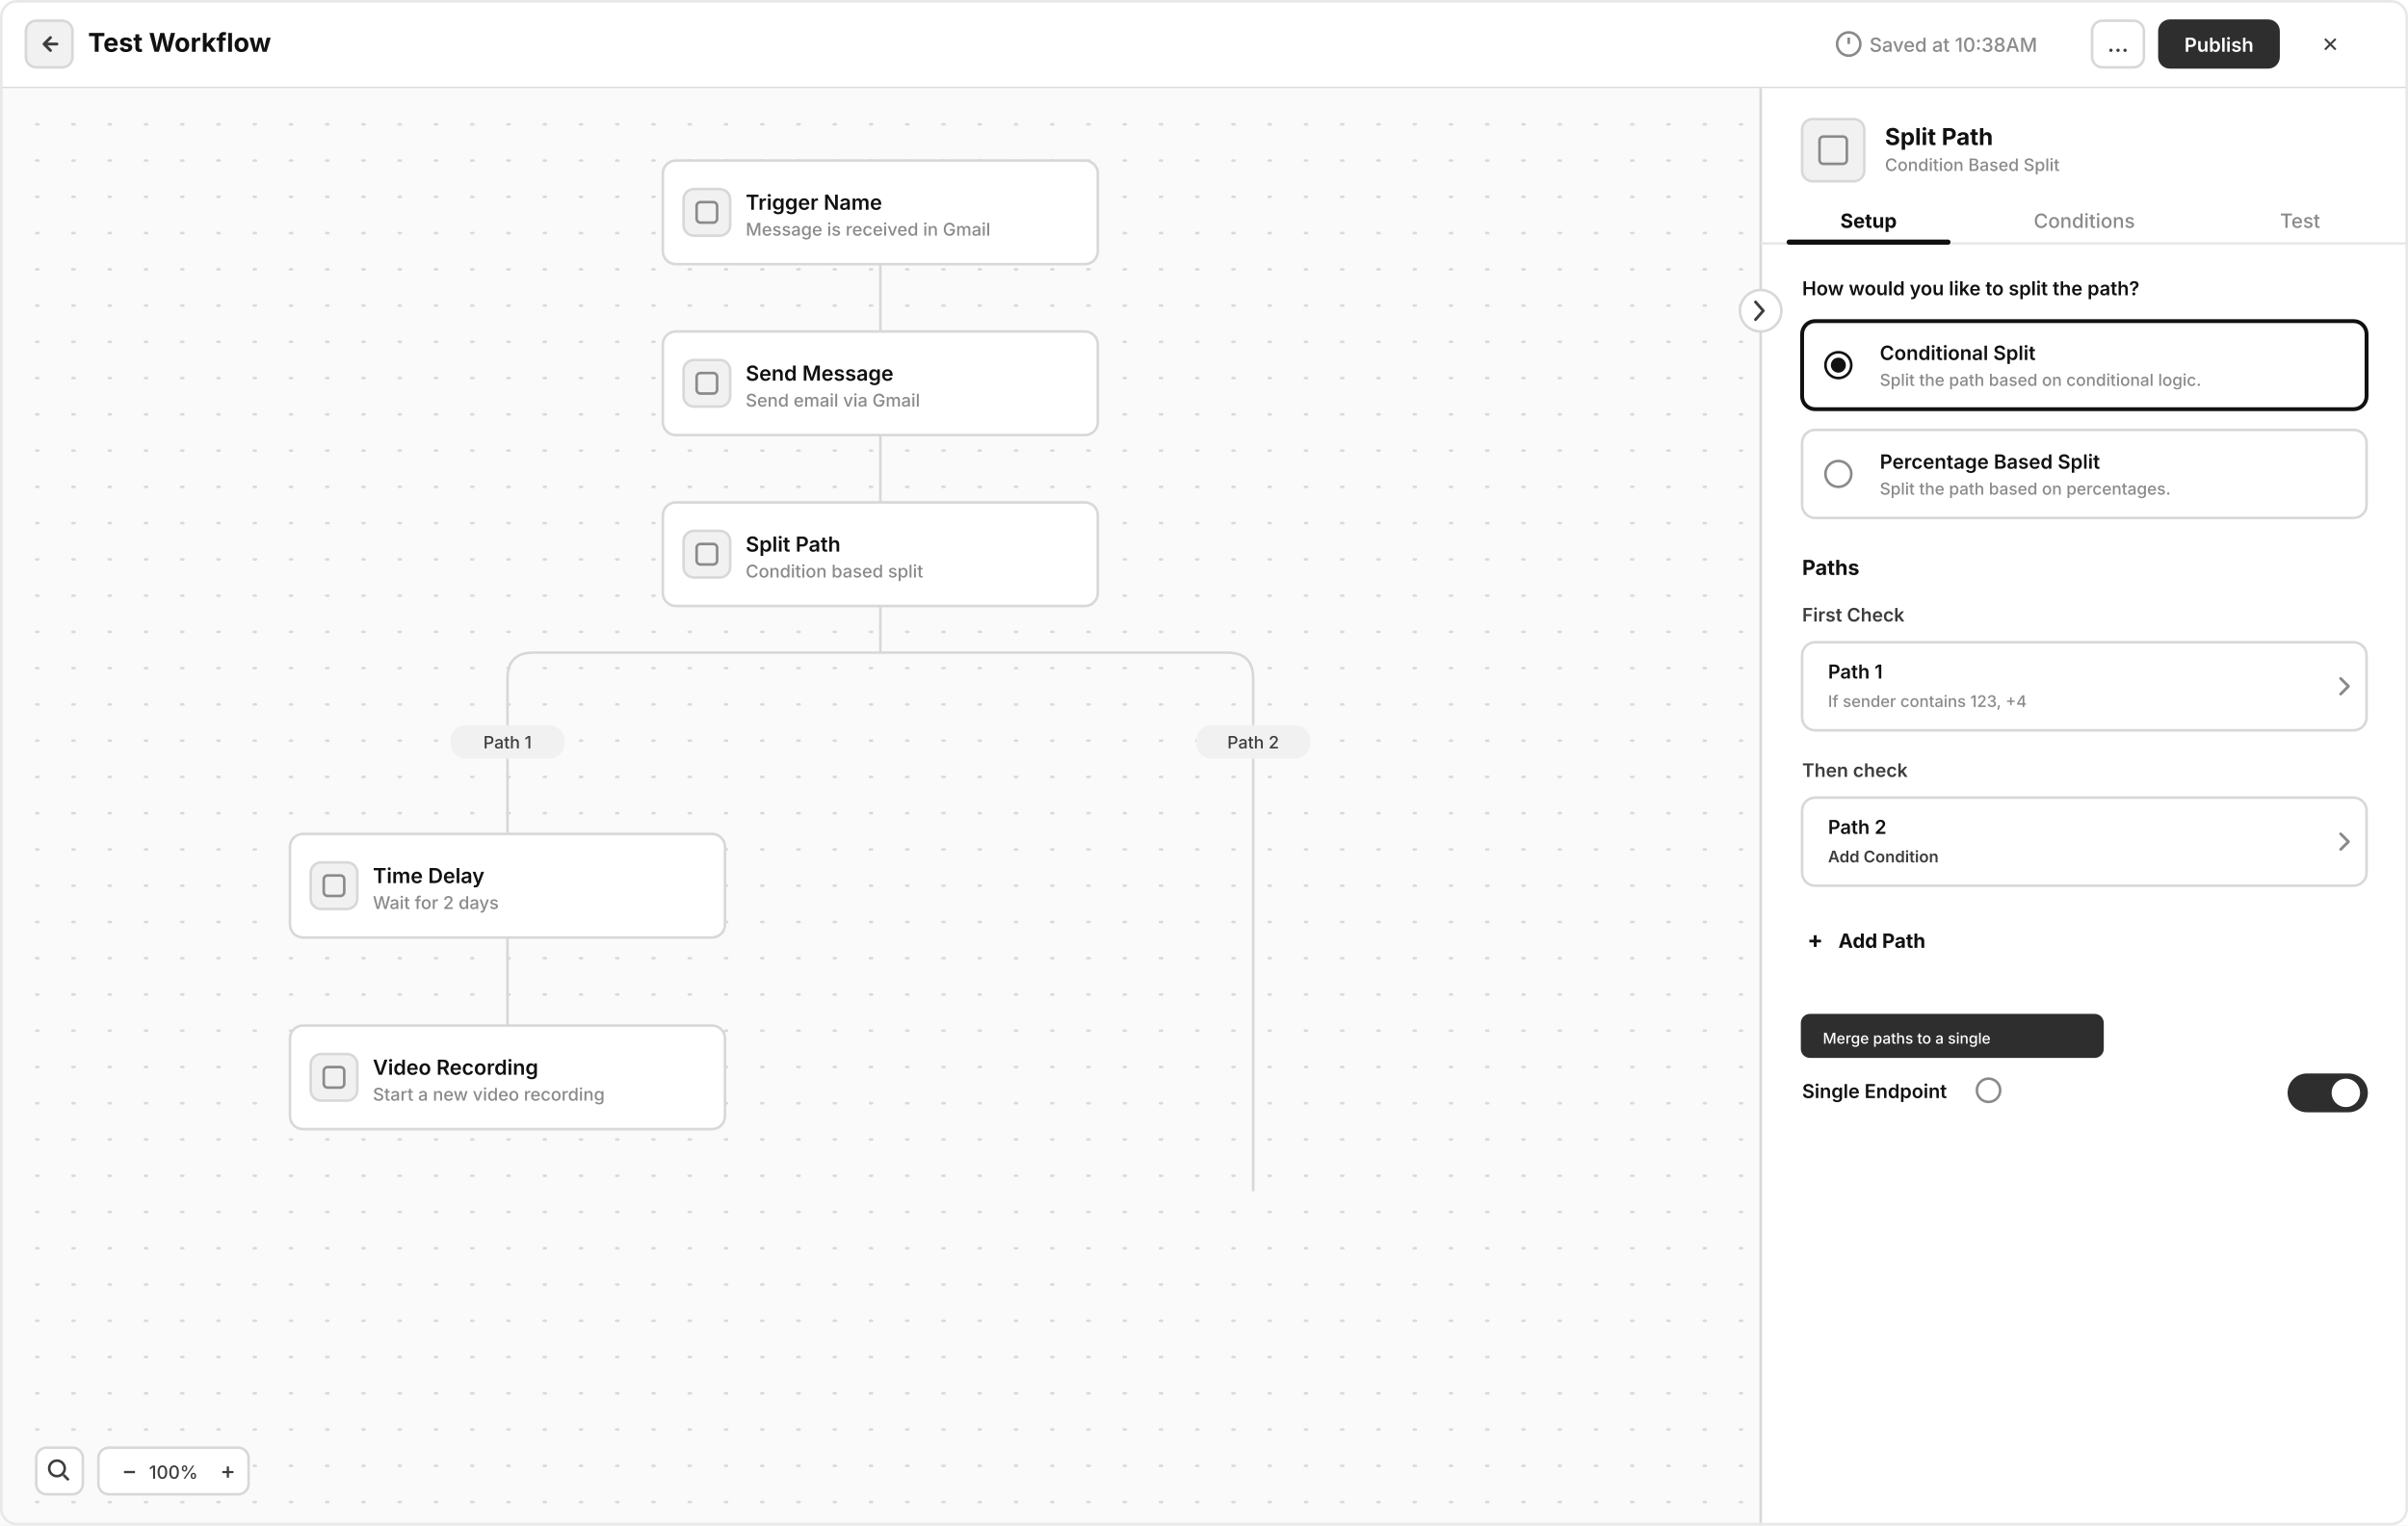
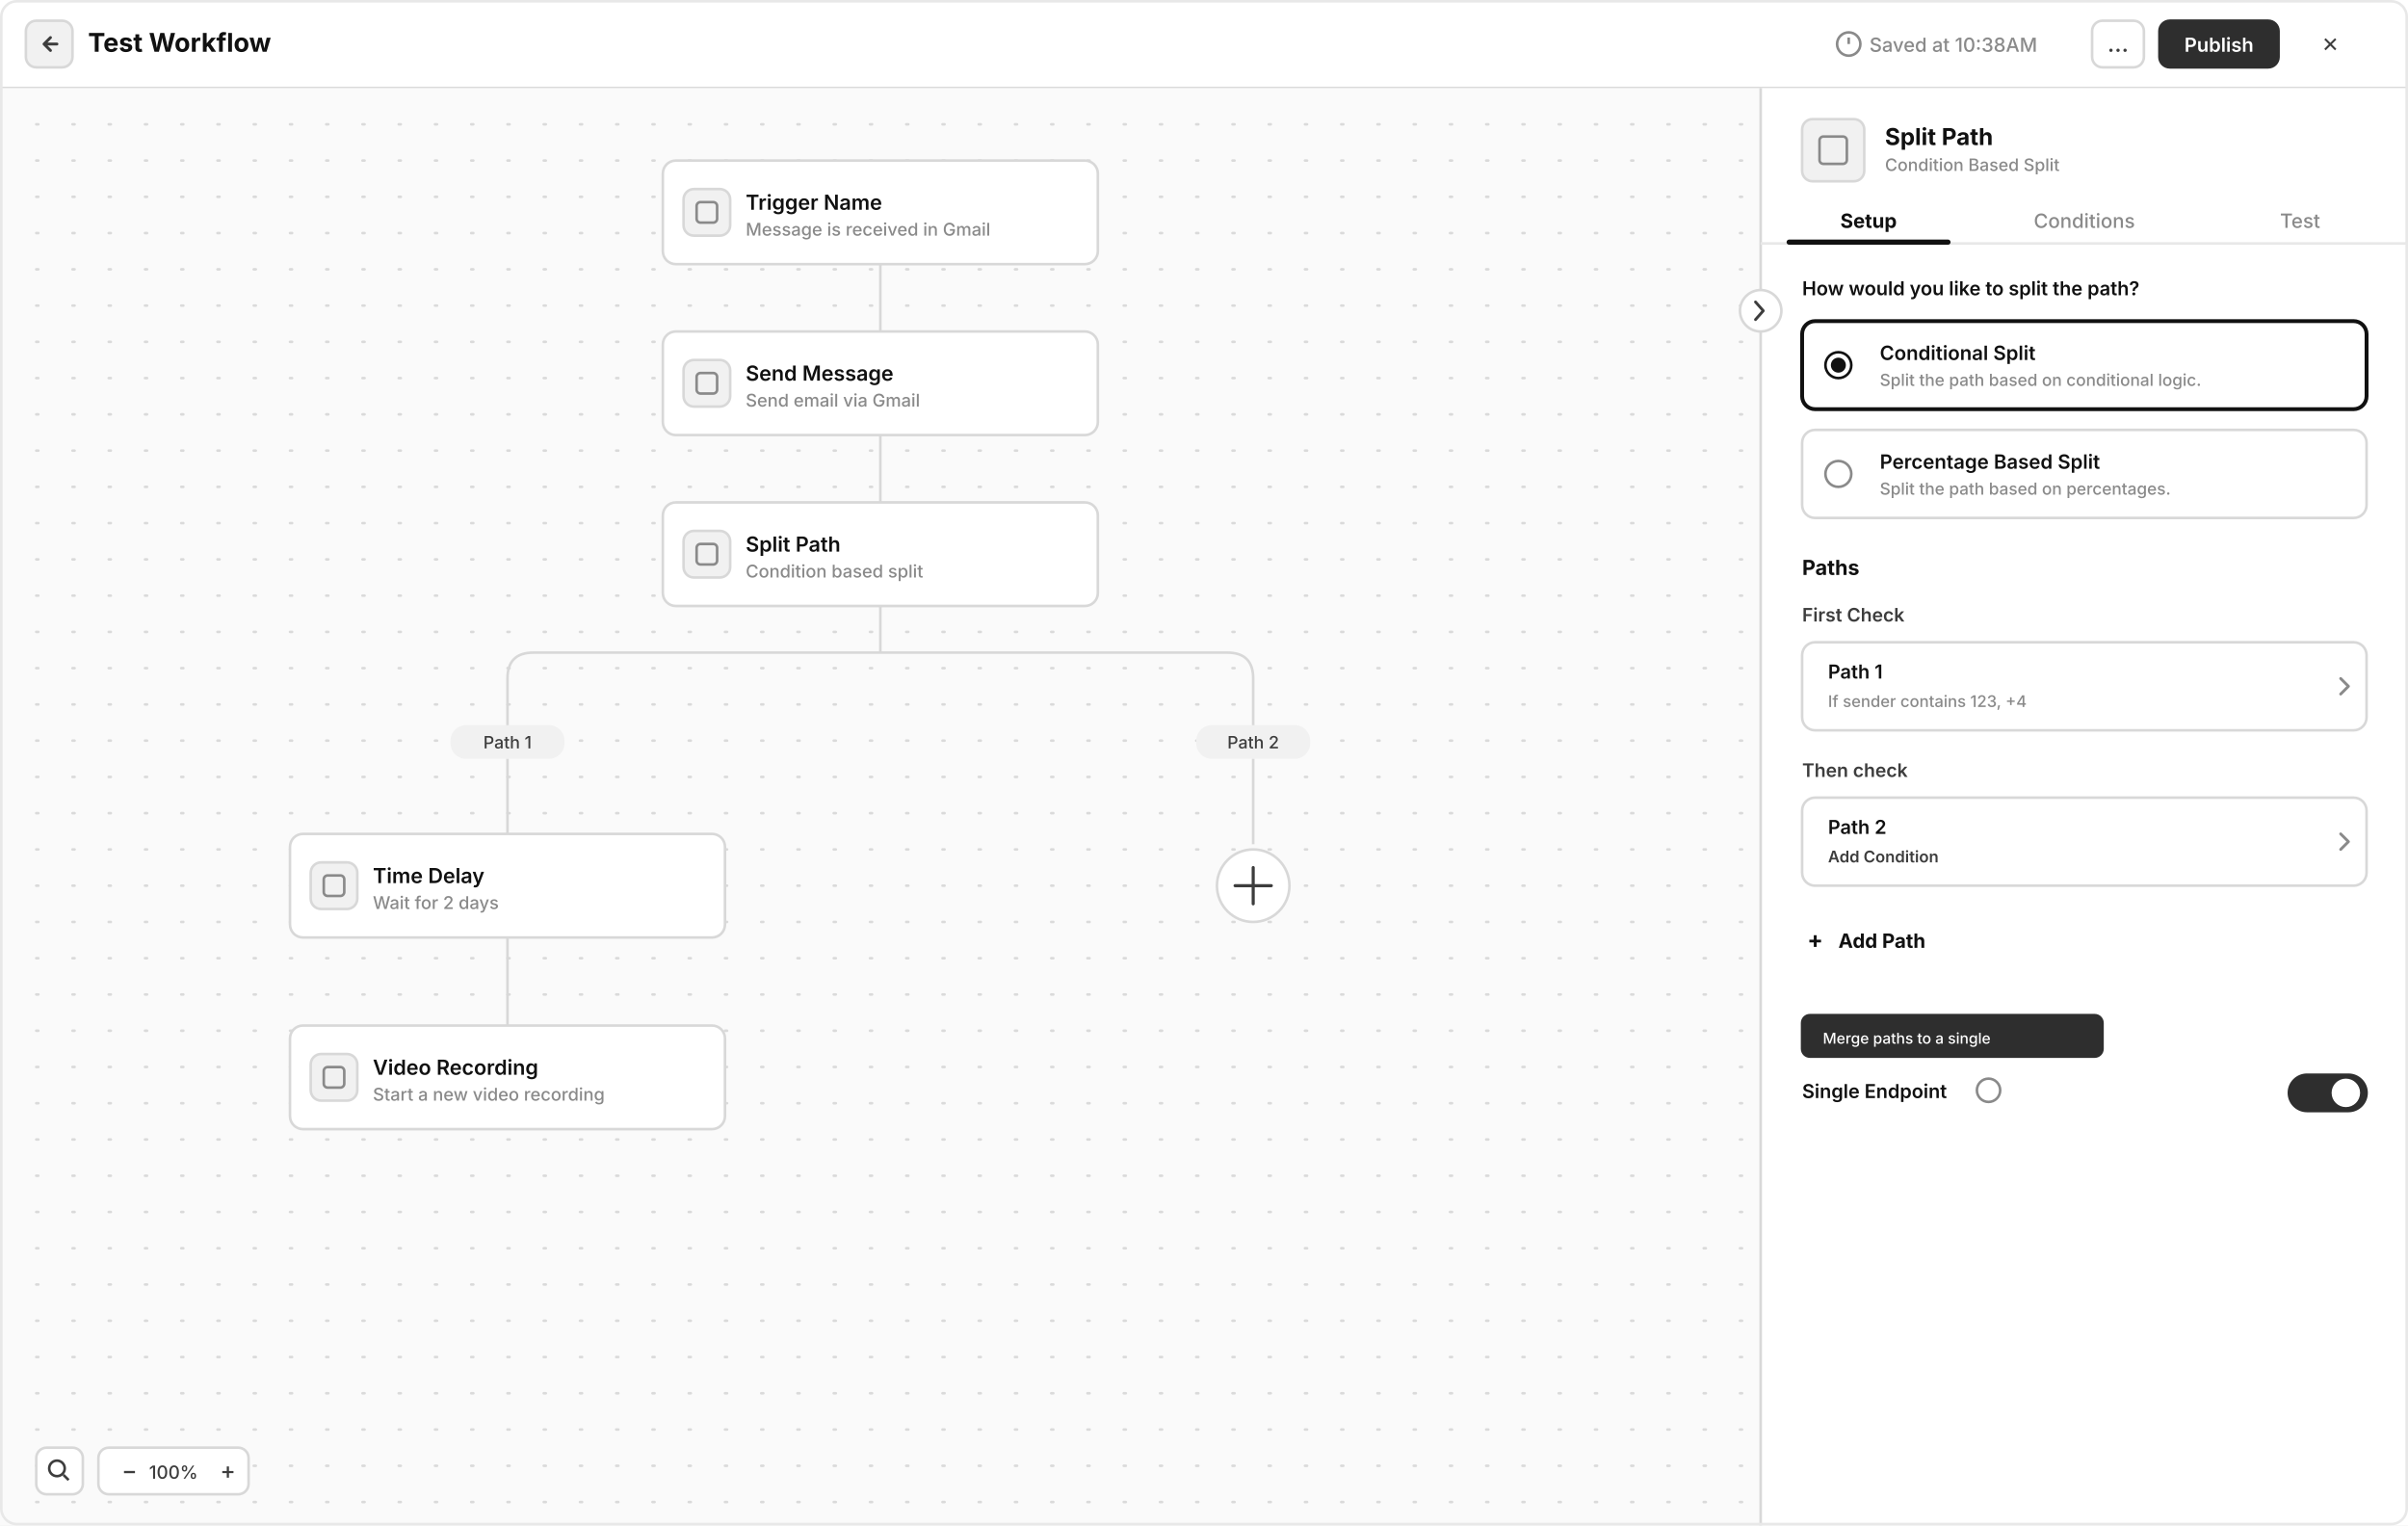
<svg xmlns="http://www.w3.org/2000/svg" viewBox="0 0 930 589" width="930" height="589" role="img">
  <rect width="930" height="589" fill="#FFFFFF" />
  <rect x="0" y="0" width="930" height="34" rx="0" fill="#FFFFFF" stroke="none" stroke-width="1" />
  <path d="M0 34 L930 34" stroke="#D8D8D8" stroke-width="1" fill="none" />
  <rect x="10" y="8" width="18" height="18" rx="4" fill="#F1F1F1" stroke="#D8D8D8" stroke-width="1" />
  <path d="M22 17 l-5 0 M19.5 14.5 l-2.5 2.5 2.5 2.5" stroke="#3D3D3D" stroke-width="1.1" fill="none" stroke-linecap="round" stroke-linejoin="round" />
  <text x="34" y="20" font-family="DM Sans, -apple-system, BlinkMacSystemFont, sans-serif" font-size="10" font-weight="700" fill="#111111" text-anchor="start">Test Workflow</text>
  <circle cx="714" cy="17" r="4.5" fill="none" stroke="#8A8A8A" stroke-width="1" />
  <path d="M714 17 L714 14.5" stroke="#8A8A8A" stroke-width="1" fill="none" />
  <text x="722" y="20" font-family="DM Sans, -apple-system, BlinkMacSystemFont, sans-serif" font-size="7.5" font-weight="500" fill="#8A8A8A" text-anchor="start">Saved at 10:38AM</text>
  <rect x="808" y="8" width="20" height="18" rx="4" fill="#FFFFFF" stroke="#D8D8D8" stroke-width="1" />
  <text x="818" y="20" font-family="DM Sans, -apple-system, BlinkMacSystemFont, sans-serif" font-size="9" font-weight="500" fill="#3D3D3D" text-anchor="middle">…</text>
  <rect x="834" y="8" width="46" height="18" rx="4" fill="#2E2E2E" stroke="#2E2E2E" stroke-width="1" />
  <text x="857" y="20" font-family="DM Sans, -apple-system, BlinkMacSystemFont, sans-serif" font-size="7.5" font-weight="600" fill="#FFFFFF" text-anchor="middle">Publish</text>
  <text x="900" y="20" font-family="DM Sans, -apple-system, BlinkMacSystemFont, sans-serif" font-size="8" font-weight="500" fill="#3D3D3D" text-anchor="middle">✕</text>
  <rect x="0" y="34" width="680" height="555" rx="0" fill="#FAFAFA" stroke="none" stroke-width="1" />
  <path d="M14 48h0.8M14 62h0.8M14 76h0.8M14 90h0.8M14 104h0.8M14 118h0.8M14 132h0.8M14 146h0.8M14 160h0.8M14 174h0.8M14 188h0.8M14 202h0.8M14 216h0.8M14 230h0.8M14 244h0.8M14 258h0.8M14 272h0.8M14 286h0.8M14 300h0.8M14 314h0.8M14 328h0.8M14 342h0.8M14 356h0.8M14 370h0.8M14 384h0.8M14 398h0.8M14 412h0.8M14 426h0.8M14 440h0.8M14 454h0.8M14 468h0.8M14 482h0.8M14 496h0.8M14 510h0.8M14 524h0.8M14 538h0.8M14 552h0.8M14 566h0.8M14 580h0.8M28 48h0.8M28 62h0.8M28 76h0.8M28 90h0.8M28 104h0.8M28 118h0.8M28 132h0.8M28 146h0.8M28 160h0.8M28 174h0.8M28 188h0.8M28 202h0.8M28 216h0.8M28 230h0.8M28 244h0.8M28 258h0.8M28 272h0.8M28 286h0.8M28 300h0.8M28 314h0.8M28 328h0.8M28 342h0.8M28 356h0.8M28 370h0.8M28 384h0.8M28 398h0.8M28 412h0.8M28 426h0.8M28 440h0.8M28 454h0.8M28 468h0.8M28 482h0.8M28 496h0.8M28 510h0.8M28 524h0.8M28 538h0.8M28 552h0.8M28 566h0.8M28 580h0.8M42 48h0.8M42 62h0.8M42 76h0.8M42 90h0.8M42 104h0.8M42 118h0.8M42 132h0.8M42 146h0.8M42 160h0.8M42 174h0.8M42 188h0.8M42 202h0.8M42 216h0.8M42 230h0.8M42 244h0.8M42 258h0.8M42 272h0.8M42 286h0.8M42 300h0.8M42 314h0.8M42 328h0.8M42 342h0.8M42 356h0.8M42 370h0.8M42 384h0.8M42 398h0.8M42 412h0.8M42 426h0.8M42 440h0.8M42 454h0.8M42 468h0.8M42 482h0.8M42 496h0.8M42 510h0.8M42 524h0.8M42 538h0.8M42 552h0.8M42 566h0.8M42 580h0.8M56 48h0.8M56 62h0.8M56 76h0.8M56 90h0.8M56 104h0.8M56 118h0.8M56 132h0.8M56 146h0.8M56 160h0.8M56 174h0.8M56 188h0.8M56 202h0.8M56 216h0.8M56 230h0.8M56 244h0.8M56 258h0.8M56 272h0.8M56 286h0.8M56 300h0.8M56 314h0.8M56 328h0.8M56 342h0.8M56 356h0.8M56 370h0.8M56 384h0.8M56 398h0.8M56 412h0.8M56 426h0.8M56 440h0.8M56 454h0.8M56 468h0.8M56 482h0.8M56 496h0.8M56 510h0.8M56 524h0.8M56 538h0.8M56 552h0.8M56 566h0.8M56 580h0.8M70 48h0.8M70 62h0.8M70 76h0.8M70 90h0.8M70 104h0.8M70 118h0.8M70 132h0.8M70 146h0.8M70 160h0.8M70 174h0.8M70 188h0.8M70 202h0.8M70 216h0.8M70 230h0.8M70 244h0.8M70 258h0.8M70 272h0.8M70 286h0.8M70 300h0.8M70 314h0.8M70 328h0.8M70 342h0.8M70 356h0.8M70 370h0.8M70 384h0.8M70 398h0.8M70 412h0.8M70 426h0.8M70 440h0.8M70 454h0.8M70 468h0.8M70 482h0.8M70 496h0.8M70 510h0.8M70 524h0.8M70 538h0.8M70 552h0.8M70 566h0.8M70 580h0.8M84 48h0.8M84 62h0.8M84 76h0.8M84 90h0.8M84 104h0.8M84 118h0.8M84 132h0.8M84 146h0.8M84 160h0.8M84 174h0.8M84 188h0.8M84 202h0.8M84 216h0.8M84 230h0.8M84 244h0.8M84 258h0.8M84 272h0.8M84 286h0.8M84 300h0.8M84 314h0.8M84 328h0.8M84 342h0.8M84 356h0.8M84 370h0.8M84 384h0.8M84 398h0.8M84 412h0.8M84 426h0.8M84 440h0.8M84 454h0.8M84 468h0.8M84 482h0.8M84 496h0.8M84 510h0.8M84 524h0.8M84 538h0.8M84 552h0.8M84 566h0.8M84 580h0.8M98 48h0.8M98 62h0.8M98 76h0.8M98 90h0.8M98 104h0.8M98 118h0.8M98 132h0.8M98 146h0.8M98 160h0.8M98 174h0.8M98 188h0.8M98 202h0.8M98 216h0.8M98 230h0.8M98 244h0.8M98 258h0.8M98 272h0.8M98 286h0.8M98 300h0.8M98 314h0.8M98 328h0.8M98 342h0.8M98 356h0.8M98 370h0.8M98 384h0.8M98 398h0.8M98 412h0.8M98 426h0.8M98 440h0.8M98 454h0.8M98 468h0.8M98 482h0.8M98 496h0.8M98 510h0.8M98 524h0.8M98 538h0.8M98 552h0.8M98 566h0.8M98 580h0.8M112 48h0.8M112 62h0.8M112 76h0.8M112 90h0.8M112 104h0.8M112 118h0.8M112 132h0.8M112 146h0.8M112 160h0.8M112 174h0.8M112 188h0.8M112 202h0.8M112 216h0.8M112 230h0.8M112 244h0.8M112 258h0.8M112 272h0.8M112 286h0.8M112 300h0.8M112 314h0.8M112 328h0.8M112 342h0.8M112 356h0.8M112 370h0.8M112 384h0.8M112 398h0.8M112 412h0.8M112 426h0.8M112 440h0.8M112 454h0.8M112 468h0.8M112 482h0.8M112 496h0.8M112 510h0.8M112 524h0.8M112 538h0.8M112 552h0.8M112 566h0.8M112 580h0.8M126 48h0.8M126 62h0.8M126 76h0.8M126 90h0.8M126 104h0.8M126 118h0.8M126 132h0.8M126 146h0.8M126 160h0.8M126 174h0.8M126 188h0.8M126 202h0.8M126 216h0.8M126 230h0.8M126 244h0.8M126 258h0.8M126 272h0.8M126 286h0.8M126 300h0.8M126 314h0.8M126 328h0.8M126 342h0.8M126 356h0.8M126 370h0.8M126 384h0.8M126 398h0.8M126 412h0.8M126 426h0.8M126 440h0.8M126 454h0.8M126 468h0.8M126 482h0.8M126 496h0.8M126 510h0.8M126 524h0.8M126 538h0.8M126 552h0.8M126 566h0.8M126 580h0.8M140 48h0.8M140 62h0.8M140 76h0.8M140 90h0.8M140 104h0.8M140 118h0.8M140 132h0.8M140 146h0.8M140 160h0.8M140 174h0.8M140 188h0.8M140 202h0.8M140 216h0.8M140 230h0.8M140 244h0.8M140 258h0.8M140 272h0.8M140 286h0.8M140 300h0.8M140 314h0.8M140 328h0.8M140 342h0.8M140 356h0.8M140 370h0.8M140 384h0.8M140 398h0.8M140 412h0.8M140 426h0.8M140 440h0.8M140 454h0.8M140 468h0.8M140 482h0.8M140 496h0.8M140 510h0.8M140 524h0.8M140 538h0.8M140 552h0.8M140 566h0.8M140 580h0.8M154 48h0.8M154 62h0.8M154 76h0.8M154 90h0.8M154 104h0.8M154 118h0.8M154 132h0.8M154 146h0.8M154 160h0.8M154 174h0.8M154 188h0.8M154 202h0.8M154 216h0.8M154 230h0.8M154 244h0.8M154 258h0.8M154 272h0.8M154 286h0.8M154 300h0.8M154 314h0.8M154 328h0.8M154 342h0.8M154 356h0.8M154 370h0.8M154 384h0.8M154 398h0.8M154 412h0.8M154 426h0.8M154 440h0.8M154 454h0.8M154 468h0.8M154 482h0.8M154 496h0.8M154 510h0.8M154 524h0.8M154 538h0.8M154 552h0.8M154 566h0.8M154 580h0.8M168 48h0.8M168 62h0.8M168 76h0.8M168 90h0.8M168 104h0.8M168 118h0.8M168 132h0.8M168 146h0.8M168 160h0.8M168 174h0.8M168 188h0.8M168 202h0.8M168 216h0.8M168 230h0.8M168 244h0.8M168 258h0.8M168 272h0.8M168 286h0.8M168 300h0.8M168 314h0.8M168 328h0.8M168 342h0.8M168 356h0.8M168 370h0.8M168 384h0.8M168 398h0.8M168 412h0.8M168 426h0.8M168 440h0.8M168 454h0.8M168 468h0.8M168 482h0.8M168 496h0.8M168 510h0.8M168 524h0.8M168 538h0.8M168 552h0.8M168 566h0.8M168 580h0.8M182 48h0.8M182 62h0.8M182 76h0.8M182 90h0.8M182 104h0.8M182 118h0.8M182 132h0.8M182 146h0.8M182 160h0.8M182 174h0.8M182 188h0.8M182 202h0.8M182 216h0.8M182 230h0.8M182 244h0.8M182 258h0.8M182 272h0.8M182 286h0.8M182 300h0.8M182 314h0.8M182 328h0.8M182 342h0.8M182 356h0.8M182 370h0.8M182 384h0.8M182 398h0.8M182 412h0.8M182 426h0.8M182 440h0.8M182 454h0.8M182 468h0.8M182 482h0.8M182 496h0.8M182 510h0.8M182 524h0.8M182 538h0.8M182 552h0.8M182 566h0.8M182 580h0.8M196 48h0.8M196 62h0.8M196 76h0.8M196 90h0.8M196 104h0.8M196 118h0.8M196 132h0.8M196 146h0.8M196 160h0.8M196 174h0.8M196 188h0.8M196 202h0.8M196 216h0.8M196 230h0.8M196 244h0.8M196 258h0.8M196 272h0.8M196 286h0.8M196 300h0.8M196 314h0.8M196 328h0.8M196 342h0.8M196 356h0.8M196 370h0.8M196 384h0.8M196 398h0.8M196 412h0.8M196 426h0.8M196 440h0.8M196 454h0.8M196 468h0.8M196 482h0.8M196 496h0.8M196 510h0.8M196 524h0.8M196 538h0.8M196 552h0.8M196 566h0.8M196 580h0.8M210 48h0.8M210 62h0.8M210 76h0.8M210 90h0.8M210 104h0.8M210 118h0.8M210 132h0.8M210 146h0.8M210 160h0.8M210 174h0.8M210 188h0.8M210 202h0.8M210 216h0.8M210 230h0.8M210 244h0.8M210 258h0.8M210 272h0.8M210 286h0.8M210 300h0.8M210 314h0.8M210 328h0.8M210 342h0.8M210 356h0.8M210 370h0.8M210 384h0.8M210 398h0.8M210 412h0.8M210 426h0.8M210 440h0.8M210 454h0.8M210 468h0.8M210 482h0.8M210 496h0.8M210 510h0.8M210 524h0.8M210 538h0.8M210 552h0.8M210 566h0.8M210 580h0.8M224 48h0.8M224 62h0.8M224 76h0.8M224 90h0.8M224 104h0.8M224 118h0.8M224 132h0.8M224 146h0.8M224 160h0.8M224 174h0.8M224 188h0.8M224 202h0.8M224 216h0.8M224 230h0.8M224 244h0.8M224 258h0.8M224 272h0.8M224 286h0.8M224 300h0.8M224 314h0.8M224 328h0.8M224 342h0.8M224 356h0.8M224 370h0.8M224 384h0.8M224 398h0.8M224 412h0.8M224 426h0.8M224 440h0.8M224 454h0.8M224 468h0.8M224 482h0.8M224 496h0.8M224 510h0.8M224 524h0.8M224 538h0.8M224 552h0.8M224 566h0.8M224 580h0.8M238 48h0.8M238 62h0.8M238 76h0.8M238 90h0.8M238 104h0.8M238 118h0.8M238 132h0.8M238 146h0.8M238 160h0.8M238 174h0.8M238 188h0.8M238 202h0.8M238 216h0.8M238 230h0.8M238 244h0.8M238 258h0.8M238 272h0.8M238 286h0.8M238 300h0.8M238 314h0.8M238 328h0.8M238 342h0.8M238 356h0.8M238 370h0.8M238 384h0.8M238 398h0.8M238 412h0.8M238 426h0.8M238 440h0.8M238 454h0.8M238 468h0.8M238 482h0.8M238 496h0.8M238 510h0.8M238 524h0.8M238 538h0.8M238 552h0.8M238 566h0.8M238 580h0.8M252 48h0.8M252 62h0.8M252 76h0.8M252 90h0.8M252 104h0.8M252 118h0.8M252 132h0.8M252 146h0.8M252 160h0.8M252 174h0.8M252 188h0.8M252 202h0.8M252 216h0.8M252 230h0.8M252 244h0.8M252 258h0.8M252 272h0.8M252 286h0.8M252 300h0.8M252 314h0.8M252 328h0.8M252 342h0.8M252 356h0.8M252 370h0.8M252 384h0.8M252 398h0.8M252 412h0.8M252 426h0.8M252 440h0.8M252 454h0.8M252 468h0.8M252 482h0.8M252 496h0.8M252 510h0.8M252 524h0.8M252 538h0.8M252 552h0.8M252 566h0.8M252 580h0.8M266 48h0.8M266 62h0.8M266 76h0.8M266 90h0.8M266 104h0.8M266 118h0.8M266 132h0.8M266 146h0.8M266 160h0.8M266 174h0.8M266 188h0.8M266 202h0.8M266 216h0.8M266 230h0.8M266 244h0.8M266 258h0.8M266 272h0.8M266 286h0.8M266 300h0.8M266 314h0.8M266 328h0.8M266 342h0.8M266 356h0.8M266 370h0.8M266 384h0.8M266 398h0.8M266 412h0.8M266 426h0.8M266 440h0.8M266 454h0.8M266 468h0.8M266 482h0.8M266 496h0.8M266 510h0.8M266 524h0.8M266 538h0.8M266 552h0.8M266 566h0.8M266 580h0.8M280 48h0.8M280 62h0.8M280 76h0.8M280 90h0.8M280 104h0.8M280 118h0.8M280 132h0.8M280 146h0.8M280 160h0.8M280 174h0.8M280 188h0.8M280 202h0.8M280 216h0.8M280 230h0.8M280 244h0.8M280 258h0.8M280 272h0.8M280 286h0.8M280 300h0.8M280 314h0.8M280 328h0.8M280 342h0.8M280 356h0.8M280 370h0.8M280 384h0.8M280 398h0.8M280 412h0.8M280 426h0.8M280 440h0.8M280 454h0.8M280 468h0.8M280 482h0.8M280 496h0.8M280 510h0.8M280 524h0.8M280 538h0.8M280 552h0.8M280 566h0.8M280 580h0.8M294 48h0.8M294 62h0.8M294 76h0.8M294 90h0.8M294 104h0.8M294 118h0.8M294 132h0.8M294 146h0.8M294 160h0.8M294 174h0.8M294 188h0.8M294 202h0.8M294 216h0.8M294 230h0.8M294 244h0.8M294 258h0.8M294 272h0.8M294 286h0.8M294 300h0.8M294 314h0.8M294 328h0.8M294 342h0.8M294 356h0.8M294 370h0.8M294 384h0.8M294 398h0.8M294 412h0.8M294 426h0.8M294 440h0.8M294 454h0.8M294 468h0.8M294 482h0.8M294 496h0.8M294 510h0.8M294 524h0.8M294 538h0.8M294 552h0.8M294 566h0.8M294 580h0.8M308 48h0.8M308 62h0.8M308 76h0.8M308 90h0.8M308 104h0.8M308 118h0.8M308 132h0.8M308 146h0.8M308 160h0.8M308 174h0.8M308 188h0.8M308 202h0.8M308 216h0.8M308 230h0.8M308 244h0.8M308 258h0.8M308 272h0.8M308 286h0.8M308 300h0.8M308 314h0.8M308 328h0.8M308 342h0.8M308 356h0.8M308 370h0.8M308 384h0.8M308 398h0.8M308 412h0.8M308 426h0.8M308 440h0.8M308 454h0.8M308 468h0.8M308 482h0.8M308 496h0.8M308 510h0.8M308 524h0.8M308 538h0.8M308 552h0.8M308 566h0.8M308 580h0.8M322 48h0.8M322 62h0.8M322 76h0.8M322 90h0.8M322 104h0.8M322 118h0.8M322 132h0.8M322 146h0.8M322 160h0.8M322 174h0.8M322 188h0.8M322 202h0.8M322 216h0.8M322 230h0.8M322 244h0.8M322 258h0.8M322 272h0.8M322 286h0.8M322 300h0.8M322 314h0.8M322 328h0.8M322 342h0.8M322 356h0.8M322 370h0.8M322 384h0.8M322 398h0.8M322 412h0.8M322 426h0.8M322 440h0.8M322 454h0.8M322 468h0.8M322 482h0.8M322 496h0.8M322 510h0.8M322 524h0.8M322 538h0.8M322 552h0.8M322 566h0.8M322 580h0.8M336 48h0.8M336 62h0.8M336 76h0.8M336 90h0.8M336 104h0.8M336 118h0.8M336 132h0.8M336 146h0.8M336 160h0.8M336 174h0.8M336 188h0.8M336 202h0.8M336 216h0.8M336 230h0.8M336 244h0.8M336 258h0.8M336 272h0.8M336 286h0.8M336 300h0.8M336 314h0.8M336 328h0.8M336 342h0.8M336 356h0.8M336 370h0.8M336 384h0.8M336 398h0.8M336 412h0.8M336 426h0.8M336 440h0.8M336 454h0.8M336 468h0.8M336 482h0.8M336 496h0.8M336 510h0.8M336 524h0.8M336 538h0.8M336 552h0.8M336 566h0.8M336 580h0.8M350 48h0.8M350 62h0.8M350 76h0.8M350 90h0.8M350 104h0.8M350 118h0.8M350 132h0.8M350 146h0.8M350 160h0.8M350 174h0.8M350 188h0.8M350 202h0.8M350 216h0.8M350 230h0.8M350 244h0.8M350 258h0.8M350 272h0.8M350 286h0.8M350 300h0.8M350 314h0.8M350 328h0.8M350 342h0.8M350 356h0.8M350 370h0.8M350 384h0.8M350 398h0.8M350 412h0.8M350 426h0.8M350 440h0.8M350 454h0.8M350 468h0.8M350 482h0.8M350 496h0.8M350 510h0.8M350 524h0.8M350 538h0.8M350 552h0.8M350 566h0.8M350 580h0.8M364 48h0.8M364 62h0.8M364 76h0.8M364 90h0.8M364 104h0.8M364 118h0.8M364 132h0.8M364 146h0.8M364 160h0.8M364 174h0.8M364 188h0.8M364 202h0.8M364 216h0.8M364 230h0.8M364 244h0.8M364 258h0.8M364 272h0.8M364 286h0.8M364 300h0.8M364 314h0.8M364 328h0.8M364 342h0.8M364 356h0.8M364 370h0.8M364 384h0.8M364 398h0.8M364 412h0.8M364 426h0.8M364 440h0.8M364 454h0.8M364 468h0.8M364 482h0.8M364 496h0.8M364 510h0.8M364 524h0.8M364 538h0.8M364 552h0.8M364 566h0.8M364 580h0.8M378 48h0.8M378 62h0.8M378 76h0.8M378 90h0.8M378 104h0.8M378 118h0.8M378 132h0.8M378 146h0.8M378 160h0.8M378 174h0.8M378 188h0.8M378 202h0.8M378 216h0.8M378 230h0.8M378 244h0.8M378 258h0.8M378 272h0.8M378 286h0.8M378 300h0.8M378 314h0.8M378 328h0.8M378 342h0.8M378 356h0.8M378 370h0.8M378 384h0.8M378 398h0.8M378 412h0.8M378 426h0.8M378 440h0.8M378 454h0.8M378 468h0.8M378 482h0.8M378 496h0.8M378 510h0.8M378 524h0.8M378 538h0.8M378 552h0.8M378 566h0.8M378 580h0.8M392 48h0.8M392 62h0.8M392 76h0.8M392 90h0.8M392 104h0.8M392 118h0.8M392 132h0.8M392 146h0.8M392 160h0.8M392 174h0.8M392 188h0.8M392 202h0.8M392 216h0.8M392 230h0.8M392 244h0.8M392 258h0.8M392 272h0.8M392 286h0.8M392 300h0.8M392 314h0.8M392 328h0.8M392 342h0.8M392 356h0.8M392 370h0.8M392 384h0.8M392 398h0.8M392 412h0.8M392 426h0.8M392 440h0.8M392 454h0.8M392 468h0.8M392 482h0.8M392 496h0.8M392 510h0.8M392 524h0.8M392 538h0.8M392 552h0.8M392 566h0.8M392 580h0.8M406 48h0.8M406 62h0.8M406 76h0.8M406 90h0.8M406 104h0.8M406 118h0.8M406 132h0.8M406 146h0.8M406 160h0.8M406 174h0.8M406 188h0.8M406 202h0.8M406 216h0.8M406 230h0.8M406 244h0.8M406 258h0.8M406 272h0.8M406 286h0.8M406 300h0.8M406 314h0.8M406 328h0.8M406 342h0.8M406 356h0.8M406 370h0.8M406 384h0.8M406 398h0.8M406 412h0.8M406 426h0.8M406 440h0.8M406 454h0.8M406 468h0.8M406 482h0.8M406 496h0.8M406 510h0.8M406 524h0.8M406 538h0.8M406 552h0.8M406 566h0.8M406 580h0.8M420 48h0.8M420 62h0.8M420 76h0.8M420 90h0.8M420 104h0.8M420 118h0.8M420 132h0.8M420 146h0.8M420 160h0.8M420 174h0.8M420 188h0.8M420 202h0.8M420 216h0.8M420 230h0.8M420 244h0.8M420 258h0.8M420 272h0.8M420 286h0.8M420 300h0.8M420 314h0.8M420 328h0.8M420 342h0.8M420 356h0.8M420 370h0.8M420 384h0.8M420 398h0.8M420 412h0.8M420 426h0.8M420 440h0.8M420 454h0.8M420 468h0.8M420 482h0.8M420 496h0.8M420 510h0.8M420 524h0.8M420 538h0.8M420 552h0.8M420 566h0.8M420 580h0.8M434 48h0.8M434 62h0.8M434 76h0.8M434 90h0.8M434 104h0.8M434 118h0.8M434 132h0.8M434 146h0.8M434 160h0.8M434 174h0.8M434 188h0.8M434 202h0.8M434 216h0.8M434 230h0.8M434 244h0.8M434 258h0.8M434 272h0.8M434 286h0.8M434 300h0.8M434 314h0.8M434 328h0.8M434 342h0.8M434 356h0.8M434 370h0.8M434 384h0.8M434 398h0.8M434 412h0.8M434 426h0.8M434 440h0.8M434 454h0.8M434 468h0.8M434 482h0.8M434 496h0.8M434 510h0.8M434 524h0.8M434 538h0.8M434 552h0.8M434 566h0.8M434 580h0.8M448 48h0.8M448 62h0.8M448 76h0.8M448 90h0.8M448 104h0.8M448 118h0.8M448 132h0.8M448 146h0.8M448 160h0.8M448 174h0.8M448 188h0.8M448 202h0.8M448 216h0.8M448 230h0.8M448 244h0.8M448 258h0.8M448 272h0.8M448 286h0.8M448 300h0.8M448 314h0.8M448 328h0.8M448 342h0.8M448 356h0.8M448 370h0.8M448 384h0.8M448 398h0.8M448 412h0.8M448 426h0.8M448 440h0.8M448 454h0.8M448 468h0.8M448 482h0.8M448 496h0.8M448 510h0.8M448 524h0.8M448 538h0.8M448 552h0.8M448 566h0.8M448 580h0.8M462 48h0.8M462 62h0.8M462 76h0.8M462 90h0.8M462 104h0.8M462 118h0.8M462 132h0.8M462 146h0.8M462 160h0.8M462 174h0.8M462 188h0.8M462 202h0.8M462 216h0.8M462 230h0.8M462 244h0.8M462 258h0.8M462 272h0.8M462 286h0.8M462 300h0.8M462 314h0.8M462 328h0.8M462 342h0.8M462 356h0.8M462 370h0.8M462 384h0.8M462 398h0.8M462 412h0.8M462 426h0.8M462 440h0.8M462 454h0.8M462 468h0.8M462 482h0.8M462 496h0.8M462 510h0.8M462 524h0.8M462 538h0.8M462 552h0.8M462 566h0.8M462 580h0.8M476 48h0.8M476 62h0.8M476 76h0.8M476 90h0.8M476 104h0.8M476 118h0.8M476 132h0.8M476 146h0.8M476 160h0.8M476 174h0.8M476 188h0.8M476 202h0.8M476 216h0.8M476 230h0.8M476 244h0.8M476 258h0.8M476 272h0.8M476 286h0.8M476 300h0.8M476 314h0.8M476 328h0.8M476 342h0.8M476 356h0.8M476 370h0.8M476 384h0.8M476 398h0.8M476 412h0.8M476 426h0.8M476 440h0.8M476 454h0.8M476 468h0.8M476 482h0.8M476 496h0.8M476 510h0.8M476 524h0.8M476 538h0.8M476 552h0.8M476 566h0.8M476 580h0.8M490 48h0.8M490 62h0.8M490 76h0.8M490 90h0.8M490 104h0.8M490 118h0.8M490 132h0.8M490 146h0.8M490 160h0.8M490 174h0.8M490 188h0.8M490 202h0.8M490 216h0.8M490 230h0.8M490 244h0.8M490 258h0.8M490 272h0.8M490 286h0.8M490 300h0.8M490 314h0.8M490 328h0.8M490 342h0.8M490 356h0.8M490 370h0.8M490 384h0.8M490 398h0.8M490 412h0.8M490 426h0.8M490 440h0.8M490 454h0.8M490 468h0.8M490 482h0.8M490 496h0.8M490 510h0.8M490 524h0.8M490 538h0.8M490 552h0.8M490 566h0.8M490 580h0.8M504 48h0.8M504 62h0.8M504 76h0.8M504 90h0.8M504 104h0.8M504 118h0.8M504 132h0.8M504 146h0.8M504 160h0.8M504 174h0.8M504 188h0.8M504 202h0.8M504 216h0.8M504 230h0.8M504 244h0.8M504 258h0.8M504 272h0.8M504 286h0.8M504 300h0.8M504 314h0.8M504 328h0.8M504 342h0.8M504 356h0.8M504 370h0.8M504 384h0.8M504 398h0.8M504 412h0.8M504 426h0.8M504 440h0.8M504 454h0.8M504 468h0.8M504 482h0.8M504 496h0.8M504 510h0.8M504 524h0.8M504 538h0.8M504 552h0.8M504 566h0.8M504 580h0.8M518 48h0.8M518 62h0.8M518 76h0.8M518 90h0.8M518 104h0.8M518 118h0.8M518 132h0.8M518 146h0.8M518 160h0.8M518 174h0.8M518 188h0.8M518 202h0.8M518 216h0.8M518 230h0.8M518 244h0.8M518 258h0.8M518 272h0.8M518 286h0.8M518 300h0.8M518 314h0.8M518 328h0.8M518 342h0.8M518 356h0.8M518 370h0.8M518 384h0.8M518 398h0.8M518 412h0.8M518 426h0.8M518 440h0.8M518 454h0.8M518 468h0.8M518 482h0.8M518 496h0.8M518 510h0.8M518 524h0.8M518 538h0.8M518 552h0.8M518 566h0.8M518 580h0.8M532 48h0.8M532 62h0.8M532 76h0.8M532 90h0.8M532 104h0.8M532 118h0.8M532 132h0.8M532 146h0.8M532 160h0.8M532 174h0.8M532 188h0.8M532 202h0.8M532 216h0.8M532 230h0.8M532 244h0.8M532 258h0.8M532 272h0.8M532 286h0.8M532 300h0.8M532 314h0.8M532 328h0.8M532 342h0.8M532 356h0.8M532 370h0.8M532 384h0.8M532 398h0.8M532 412h0.8M532 426h0.8M532 440h0.8M532 454h0.8M532 468h0.8M532 482h0.8M532 496h0.8M532 510h0.8M532 524h0.8M532 538h0.8M532 552h0.8M532 566h0.8M532 580h0.8M546 48h0.8M546 62h0.8M546 76h0.8M546 90h0.8M546 104h0.8M546 118h0.8M546 132h0.8M546 146h0.8M546 160h0.8M546 174h0.8M546 188h0.8M546 202h0.8M546 216h0.8M546 230h0.8M546 244h0.8M546 258h0.8M546 272h0.8M546 286h0.8M546 300h0.8M546 314h0.8M546 328h0.8M546 342h0.8M546 356h0.8M546 370h0.8M546 384h0.8M546 398h0.8M546 412h0.8M546 426h0.8M546 440h0.8M546 454h0.8M546 468h0.8M546 482h0.8M546 496h0.8M546 510h0.8M546 524h0.8M546 538h0.8M546 552h0.8M546 566h0.8M546 580h0.8M560 48h0.8M560 62h0.8M560 76h0.8M560 90h0.8M560 104h0.8M560 118h0.8M560 132h0.8M560 146h0.8M560 160h0.8M560 174h0.8M560 188h0.8M560 202h0.8M560 216h0.8M560 230h0.8M560 244h0.8M560 258h0.8M560 272h0.8M560 286h0.8M560 300h0.8M560 314h0.8M560 328h0.8M560 342h0.8M560 356h0.8M560 370h0.8M560 384h0.8M560 398h0.8M560 412h0.8M560 426h0.8M560 440h0.8M560 454h0.8M560 468h0.8M560 482h0.8M560 496h0.8M560 510h0.8M560 524h0.8M560 538h0.8M560 552h0.8M560 566h0.8M560 580h0.8M574 48h0.8M574 62h0.8M574 76h0.8M574 90h0.8M574 104h0.8M574 118h0.8M574 132h0.8M574 146h0.8M574 160h0.8M574 174h0.8M574 188h0.8M574 202h0.8M574 216h0.8M574 230h0.8M574 244h0.8M574 258h0.8M574 272h0.8M574 286h0.8M574 300h0.8M574 314h0.8M574 328h0.8M574 342h0.8M574 356h0.8M574 370h0.8M574 384h0.8M574 398h0.8M574 412h0.8M574 426h0.8M574 440h0.8M574 454h0.8M574 468h0.8M574 482h0.8M574 496h0.8M574 510h0.8M574 524h0.8M574 538h0.8M574 552h0.8M574 566h0.8M574 580h0.8M588 48h0.8M588 62h0.8M588 76h0.8M588 90h0.8M588 104h0.8M588 118h0.8M588 132h0.8M588 146h0.8M588 160h0.8M588 174h0.8M588 188h0.8M588 202h0.8M588 216h0.8M588 230h0.8M588 244h0.8M588 258h0.8M588 272h0.8M588 286h0.8M588 300h0.8M588 314h0.8M588 328h0.8M588 342h0.8M588 356h0.8M588 370h0.8M588 384h0.8M588 398h0.8M588 412h0.8M588 426h0.8M588 440h0.8M588 454h0.8M588 468h0.8M588 482h0.8M588 496h0.8M588 510h0.8M588 524h0.8M588 538h0.8M588 552h0.8M588 566h0.8M588 580h0.8M602 48h0.8M602 62h0.8M602 76h0.8M602 90h0.8M602 104h0.8M602 118h0.8M602 132h0.8M602 146h0.8M602 160h0.8M602 174h0.8M602 188h0.8M602 202h0.8M602 216h0.8M602 230h0.8M602 244h0.8M602 258h0.8M602 272h0.8M602 286h0.8M602 300h0.8M602 314h0.8M602 328h0.8M602 342h0.8M602 356h0.8M602 370h0.8M602 384h0.8M602 398h0.8M602 412h0.8M602 426h0.8M602 440h0.8M602 454h0.8M602 468h0.8M602 482h0.8M602 496h0.8M602 510h0.8M602 524h0.8M602 538h0.8M602 552h0.8M602 566h0.8M602 580h0.8M616 48h0.8M616 62h0.8M616 76h0.8M616 90h0.8M616 104h0.8M616 118h0.8M616 132h0.8M616 146h0.8M616 160h0.8M616 174h0.8M616 188h0.8M616 202h0.8M616 216h0.8M616 230h0.8M616 244h0.8M616 258h0.8M616 272h0.8M616 286h0.8M616 300h0.8M616 314h0.8M616 328h0.8M616 342h0.8M616 356h0.8M616 370h0.8M616 384h0.8M616 398h0.8M616 412h0.8M616 426h0.8M616 440h0.8M616 454h0.8M616 468h0.8M616 482h0.8M616 496h0.8M616 510h0.8M616 524h0.8M616 538h0.8M616 552h0.8M616 566h0.8M616 580h0.8M630 48h0.8M630 62h0.8M630 76h0.8M630 90h0.8M630 104h0.8M630 118h0.8M630 132h0.8M630 146h0.8M630 160h0.8M630 174h0.8M630 188h0.8M630 202h0.8M630 216h0.8M630 230h0.8M630 244h0.8M630 258h0.8M630 272h0.8M630 286h0.8M630 300h0.8M630 314h0.8M630 328h0.8M630 342h0.8M630 356h0.8M630 370h0.8M630 384h0.8M630 398h0.8M630 412h0.8M630 426h0.8M630 440h0.8M630 454h0.8M630 468h0.8M630 482h0.8M630 496h0.8M630 510h0.8M630 524h0.8M630 538h0.8M630 552h0.8M630 566h0.8M630 580h0.8M644 48h0.8M644 62h0.8M644 76h0.8M644 90h0.8M644 104h0.8M644 118h0.8M644 132h0.8M644 146h0.8M644 160h0.8M644 174h0.8M644 188h0.8M644 202h0.8M644 216h0.8M644 230h0.8M644 244h0.8M644 258h0.8M644 272h0.8M644 286h0.8M644 300h0.8M644 314h0.8M644 328h0.8M644 342h0.8M644 356h0.8M644 370h0.8M644 384h0.8M644 398h0.8M644 412h0.8M644 426h0.8M644 440h0.8M644 454h0.8M644 468h0.8M644 482h0.8M644 496h0.8M644 510h0.8M644 524h0.8M644 538h0.8M644 552h0.8M644 566h0.8M644 580h0.8M658 48h0.8M658 62h0.8M658 76h0.8M658 90h0.8M658 104h0.8M658 118h0.8M658 132h0.8M658 146h0.8M658 160h0.8M658 174h0.8M658 188h0.8M658 202h0.8M658 216h0.8M658 230h0.8M658 244h0.8M658 258h0.8M658 272h0.8M658 286h0.8M658 300h0.8M658 314h0.8M658 328h0.8M658 342h0.8M658 356h0.8M658 370h0.8M658 384h0.8M658 398h0.8M658 412h0.8M658 426h0.8M658 440h0.8M658 454h0.8M658 468h0.8M658 482h0.8M658 496h0.8M658 510h0.8M658 524h0.8M658 538h0.8M658 552h0.8M658 566h0.8M658 580h0.8M672 48h0.8M672 62h0.8M672 76h0.8M672 90h0.8M672 104h0.8M672 118h0.8M672 132h0.8M672 146h0.8M672 160h0.8M672 174h0.8M672 188h0.8M672 202h0.8M672 216h0.8M672 230h0.8M672 244h0.8M672 258h0.8M672 272h0.8M672 286h0.8M672 300h0.8M672 314h0.8M672 328h0.8M672 342h0.8M672 356h0.8M672 370h0.8M672 384h0.8M672 398h0.8M672 412h0.8M672 426h0.8M672 440h0.8M672 454h0.8M672 468h0.8M672 482h0.8M672 496h0.8M672 510h0.8M672 524h0.8M672 538h0.8M672 552h0.8M672 566h0.8M672 580h0.8" stroke="#DADADA" stroke-width="1" stroke-linecap="round" />
  <rect x="680" y="34" width="250" height="555" rx="0" fill="#FFFFFF" stroke="none" stroke-width="1" />
  <path d="M680 34 L680 589" stroke="#D8D8D8" stroke-width="1" fill="none" />
  <circle cx="680" cy="120" r="8" fill="#FFFFFF" stroke="#D8D8D8" stroke-width="1" />
  <path d="M678 116.6 l3 3.4 -3 3.4" stroke="#3D3D3D" stroke-width="1.1" fill="none" stroke-linecap="round" stroke-linejoin="round" />
  <rect x="256" y="62" width="168" height="40" rx="5" fill="#FFFFFF" stroke="#D8D8D8" stroke-width="1" />
  <rect x="264" y="73" width="18" height="18" rx="4" fill="#F1F1F1" stroke="#D8D8D8" stroke-width="1" />
  <rect x="269.04" y="78.04" width="7.92" height="7.92" rx="1.5" fill="none" stroke="#8A8A8A" stroke-width="1" />
  <text x="288" y="81" font-family="DM Sans, -apple-system, BlinkMacSystemFont, sans-serif" font-size="8" font-weight="600" fill="#111111" text-anchor="start">Trigger Name</text>
  <text x="288" y="91" font-family="DM Sans, -apple-system, BlinkMacSystemFont, sans-serif" font-size="6.8" font-weight="500" fill="#8A8A8A" text-anchor="start">Message is received in Gmail</text>
  <path d="M340 102 L340 128" stroke="#D8D8D8" stroke-width="1" fill="none" />
  <rect x="256" y="128" width="168" height="40" rx="5" fill="#FFFFFF" stroke="#D8D8D8" stroke-width="1" />
  <rect x="264" y="139" width="18" height="18" rx="4" fill="#F1F1F1" stroke="#D8D8D8" stroke-width="1" />
  <rect x="269.04" y="144.04" width="7.92" height="7.92" rx="1.5" fill="none" stroke="#8A8A8A" stroke-width="1" />
  <text x="288" y="147" font-family="DM Sans, -apple-system, BlinkMacSystemFont, sans-serif" font-size="8" font-weight="600" fill="#111111" text-anchor="start">Send Message</text>
  <text x="288" y="157" font-family="DM Sans, -apple-system, BlinkMacSystemFont, sans-serif" font-size="6.8" font-weight="500" fill="#8A8A8A" text-anchor="start">Send email via Gmail</text>
  <path d="M340 168 L340 194" stroke="#D8D8D8" stroke-width="1" fill="none" />
  <rect x="256" y="194" width="168" height="40" rx="5" fill="#FFFFFF" stroke="#D8D8D8" stroke-width="1" />
  <rect x="264" y="205" width="18" height="18" rx="4" fill="#F1F1F1" stroke="#D8D8D8" stroke-width="1" />
  <rect x="269.04" y="210.04" width="7.92" height="7.92" rx="1.5" fill="none" stroke="#8A8A8A" stroke-width="1" />
  <text x="288" y="213" font-family="DM Sans, -apple-system, BlinkMacSystemFont, sans-serif" font-size="8" font-weight="600" fill="#111111" text-anchor="start">Split Path</text>
  <text x="288" y="223" font-family="DM Sans, -apple-system, BlinkMacSystemFont, sans-serif" font-size="6.8" font-weight="500" fill="#8A8A8A" text-anchor="start">Condition based split</text>
  <path d="M340 234 L340 252" stroke="#D8D8D8" stroke-width="1" fill="none" />
  <path d="M196 286 v-24 q0 -10 10 -10 h268 q10 0 10 10 v24" fill="none" stroke="#D8D8D8" />
  <rect x="174" y="280" width="44" height="13" rx="6" fill="#F1F1F1" stroke="none" stroke-width="1" />
  <text x="196" y="289" font-family="DM Sans, -apple-system, BlinkMacSystemFont, sans-serif" font-size="6.6" font-weight="500" fill="#3D3D3D" text-anchor="middle">Path 1</text>
  <rect x="462" y="280" width="44" height="13" rx="6" fill="#F1F1F1" stroke="none" stroke-width="1" />
  <text x="484" y="289" font-family="DM Sans, -apple-system, BlinkMacSystemFont, sans-serif" font-size="6.6" font-weight="500" fill="#3D3D3D" text-anchor="middle">Path 2</text>
  <path d="M196 293 L196 322" stroke="#D8D8D8" stroke-width="1" fill="none" />
  <rect x="112" y="322" width="168" height="40" rx="5" fill="#FFFFFF" stroke="#D8D8D8" stroke-width="1" />
  <rect x="120" y="333" width="18" height="18" rx="4" fill="#F1F1F1" stroke="#D8D8D8" stroke-width="1" />
  <rect x="125.04" y="338.04" width="7.92" height="7.92" rx="1.5" fill="none" stroke="#8A8A8A" stroke-width="1" />
  <text x="144" y="341" font-family="DM Sans, -apple-system, BlinkMacSystemFont, sans-serif" font-size="8" font-weight="600" fill="#111111" text-anchor="start">Time Delay</text>
  <text x="144" y="351" font-family="DM Sans, -apple-system, BlinkMacSystemFont, sans-serif" font-size="6.8" font-weight="500" fill="#8A8A8A" text-anchor="start">Wait for 2 days</text>
  <path d="M196 362 L196 396" stroke="#D8D8D8" stroke-width="1" fill="none" />
  <rect x="112" y="396" width="168" height="40" rx="5" fill="#FFFFFF" stroke="#D8D8D8" stroke-width="1" />
  <rect x="120" y="407" width="18" height="18" rx="4" fill="#F1F1F1" stroke="#D8D8D8" stroke-width="1" />
  <rect x="125.04" y="412.04" width="7.92" height="7.92" rx="1.5" fill="none" stroke="#8A8A8A" stroke-width="1" />
  <text x="144" y="415" font-family="DM Sans, -apple-system, BlinkMacSystemFont, sans-serif" font-size="8" font-weight="600" fill="#111111" text-anchor="start">Video Recording</text>
  <text x="144" y="425" font-family="DM Sans, -apple-system, BlinkMacSystemFont, sans-serif" font-size="6.8" font-weight="500" fill="#8A8A8A" text-anchor="start">Start a new video recording</text>
-   <path d="M484 293 L484 460" stroke="#D8D8D8" stroke-width="1" fill="none" />
+   <path d="M484 293 L484 326" stroke="#D8D8D8" stroke-width="1" fill="none" />
+   <circle cx="484" cy="342" r="14" fill="#FFFFFF" stroke="#D8D8D8" stroke-width="1" />
+   <path d="M484 335 v14 M477 342 h14" stroke="#3D3D3D" stroke-width="1.2" stroke-linecap="round" />
  <rect x="696" y="46" width="24" height="24" rx="4" fill="#F1F1F1" stroke="#D8D8D8" stroke-width="1" />
  <rect x="702.72" y="52.72" width="10.56" height="10.56" rx="1.5" fill="none" stroke="#8A8A8A" stroke-width="1" />
  <text x="728" y="56" font-family="DM Sans, -apple-system, BlinkMacSystemFont, sans-serif" font-size="9" font-weight="700" fill="#111111" text-anchor="start">Split Path</text>
  <text x="728" y="66" font-family="DM Sans, -apple-system, BlinkMacSystemFont, sans-serif" font-size="6.6" font-weight="500" fill="#8A8A8A" text-anchor="start">Condition Based Split</text>
  <path d="M680 94 L930 94" stroke="#E8E8E8" stroke-width="1" fill="none" />
  <text x="721.667" y="88" font-family="DM Sans, -apple-system, BlinkMacSystemFont, sans-serif" font-size="7.6" font-weight="700" fill="#111111" text-anchor="middle">Setup</text>
  <rect x="690" y="92.5" width="63.333" height="2" rx="1" fill="#111111" />
  <text x="805" y="88" font-family="DM Sans, -apple-system, BlinkMacSystemFont, sans-serif" font-size="7.6" font-weight="500" fill="#8A8A8A" text-anchor="middle">Conditions</text>
  <text x="888.333" y="88" font-family="DM Sans, -apple-system, BlinkMacSystemFont, sans-serif" font-size="7.6" font-weight="500" fill="#8A8A8A" text-anchor="middle">Test</text>
  <text x="696" y="114" font-family="DM Sans, -apple-system, BlinkMacSystemFont, sans-serif" font-size="7.4" font-weight="600" fill="#111111" text-anchor="start">How would you like to split the path?</text>
  <rect x="696" y="124" width="218" height="34" rx="5" fill="#FFFFFF" stroke="#111111" stroke-width="1.5" />
  <circle cx="710" cy="141" r="5" fill="none" stroke="#111111" stroke-width="1" />
  <circle cx="710" cy="141" r="2.4" fill="#111111" stroke="#111111" stroke-width="1" />
  <text x="726" y="139" font-family="DM Sans, -apple-system, BlinkMacSystemFont, sans-serif" font-size="7.6" font-weight="600" fill="#111111" text-anchor="start">Conditional Split</text>
  <text x="726" y="149" font-family="DM Sans, -apple-system, BlinkMacSystemFont, sans-serif" font-size="6.4" font-weight="500" fill="#8A8A8A" text-anchor="start">Split the path based on conditional logic.</text>
  <rect x="696" y="166" width="218" height="34" rx="5" fill="#FFFFFF" stroke="#D8D8D8" stroke-width="1" />
  <circle cx="710" cy="183" r="5" fill="none" stroke="#8A8A8A" stroke-width="1" />
  <text x="726" y="181" font-family="DM Sans, -apple-system, BlinkMacSystemFont, sans-serif" font-size="7.6" font-weight="600" fill="#111111" text-anchor="start">Percentage Based Split</text>
  <text x="726" y="191" font-family="DM Sans, -apple-system, BlinkMacSystemFont, sans-serif" font-size="6.4" font-weight="500" fill="#8A8A8A" text-anchor="start">Split the path based on percentages.</text>
  <text x="696" y="222" font-family="DM Sans, -apple-system, BlinkMacSystemFont, sans-serif" font-size="8" font-weight="700" fill="#111111" text-anchor="start">Paths</text>
  <text x="696" y="240" font-family="DM Sans, -apple-system, BlinkMacSystemFont, sans-serif" font-size="7.2" font-weight="600" fill="#3D3D3D" text-anchor="start">First Check</text>
  <rect x="696" y="248" width="218" height="34" rx="5" fill="#FFFFFF" stroke="#D8D8D8" stroke-width="1" />
  <text x="706" y="262" font-family="DM Sans, -apple-system, BlinkMacSystemFont, sans-serif" font-size="7.4" font-weight="600" fill="#111111" text-anchor="start">Path 1</text>
  <text x="706" y="273" font-family="DM Sans, -apple-system, BlinkMacSystemFont, sans-serif" font-size="6.2" font-weight="500" fill="#8A8A8A" text-anchor="start">If sender contains 123, +4</text>
  <path d="M904 262 l3 3 -3 3" stroke="#8A8A8A" stroke-width="1.1" fill="none" stroke-linecap="round" stroke-linejoin="round" />
  <text x="696" y="300" font-family="DM Sans, -apple-system, BlinkMacSystemFont, sans-serif" font-size="7.2" font-weight="600" fill="#3D3D3D" text-anchor="start">Then check</text>
  <rect x="696" y="308" width="218" height="34" rx="5" fill="#FFFFFF" stroke="#D8D8D8" stroke-width="1" />
  <text x="706" y="322" font-family="DM Sans, -apple-system, BlinkMacSystemFont, sans-serif" font-size="7.4" font-weight="600" fill="#111111" text-anchor="start">Path 2</text>
  <text x="706" y="333" font-family="DM Sans, -apple-system, BlinkMacSystemFont, sans-serif" font-size="6.2" font-weight="600" fill="#3D3D3D" text-anchor="start">Add Condition</text>
  <path d="M904 322 l3 3 -3 3" stroke="#8A8A8A" stroke-width="1.1" fill="none" stroke-linecap="round" stroke-linejoin="round" />
  <text x="698" y="366" font-family="DM Sans, -apple-system, BlinkMacSystemFont, sans-serif" font-size="9" font-weight="700" fill="#111111" text-anchor="start">+</text>
  <text x="710" y="366" font-family="DM Sans, -apple-system, BlinkMacSystemFont, sans-serif" font-size="7.6" font-weight="700" fill="#111111" text-anchor="start">Add Path</text>
  <rect x="696" y="392" width="116" height="16" rx="3" fill="#2E2E2E" stroke="#2E2E2E" stroke-width="1" />
  <text x="704" y="403" font-family="DM Sans, -apple-system, BlinkMacSystemFont, sans-serif" font-size="5.8" font-weight="500" fill="#FFFFFF" text-anchor="start">Merge paths to a single</text>
  <text x="696" y="424" font-family="DM Sans, -apple-system, BlinkMacSystemFont, sans-serif" font-size="7.4" font-weight="600" fill="#111111" text-anchor="start">Single Endpoint</text>
  <circle cx="768" cy="421" r="4.5" fill="none" stroke="#8A8A8A" stroke-width="1" />
  <rect x="884" y="415" width="30" height="14" rx="7" fill="#2E2E2E" stroke="#2E2E2E" stroke-width="1" />
  <circle cx="906" cy="422" r="5" fill="#FFFFFF" stroke="#FFFFFF" stroke-width="1" />
  <rect x="14" y="559" width="18" height="18" rx="4" fill="#FFFFFF" stroke="#D8D8D8" stroke-width="1" />
  <circle cx="22" cy="567" r="3" fill="none" stroke="#3D3D3D" stroke-width="1" />
  <path d="M24.5 569.5 L26.5 571.5" stroke="#3D3D3D" stroke-width="1" fill="none" />
  <rect x="38" y="559" width="58" height="18" rx="4" fill="#FFFFFF" stroke="#D8D8D8" stroke-width="1" />
  <text x="47" y="571" font-family="DM Sans, -apple-system, BlinkMacSystemFont, sans-serif" font-size="9" font-weight="500" fill="#3D3D3D" text-anchor="start">−</text>
  <text x="67" y="571" font-family="DM Sans, -apple-system, BlinkMacSystemFont, sans-serif" font-size="7" font-weight="500" fill="#3D3D3D" text-anchor="middle">100%</text>
  <text x="85" y="571" font-family="DM Sans, -apple-system, BlinkMacSystemFont, sans-serif" font-size="9" font-weight="500" fill="#3D3D3D" text-anchor="start">+</text>
  <rect x="0.5" y="0.5" width="929" height="588" rx="6" fill="none" stroke="#E8E8E8" />
</svg>
